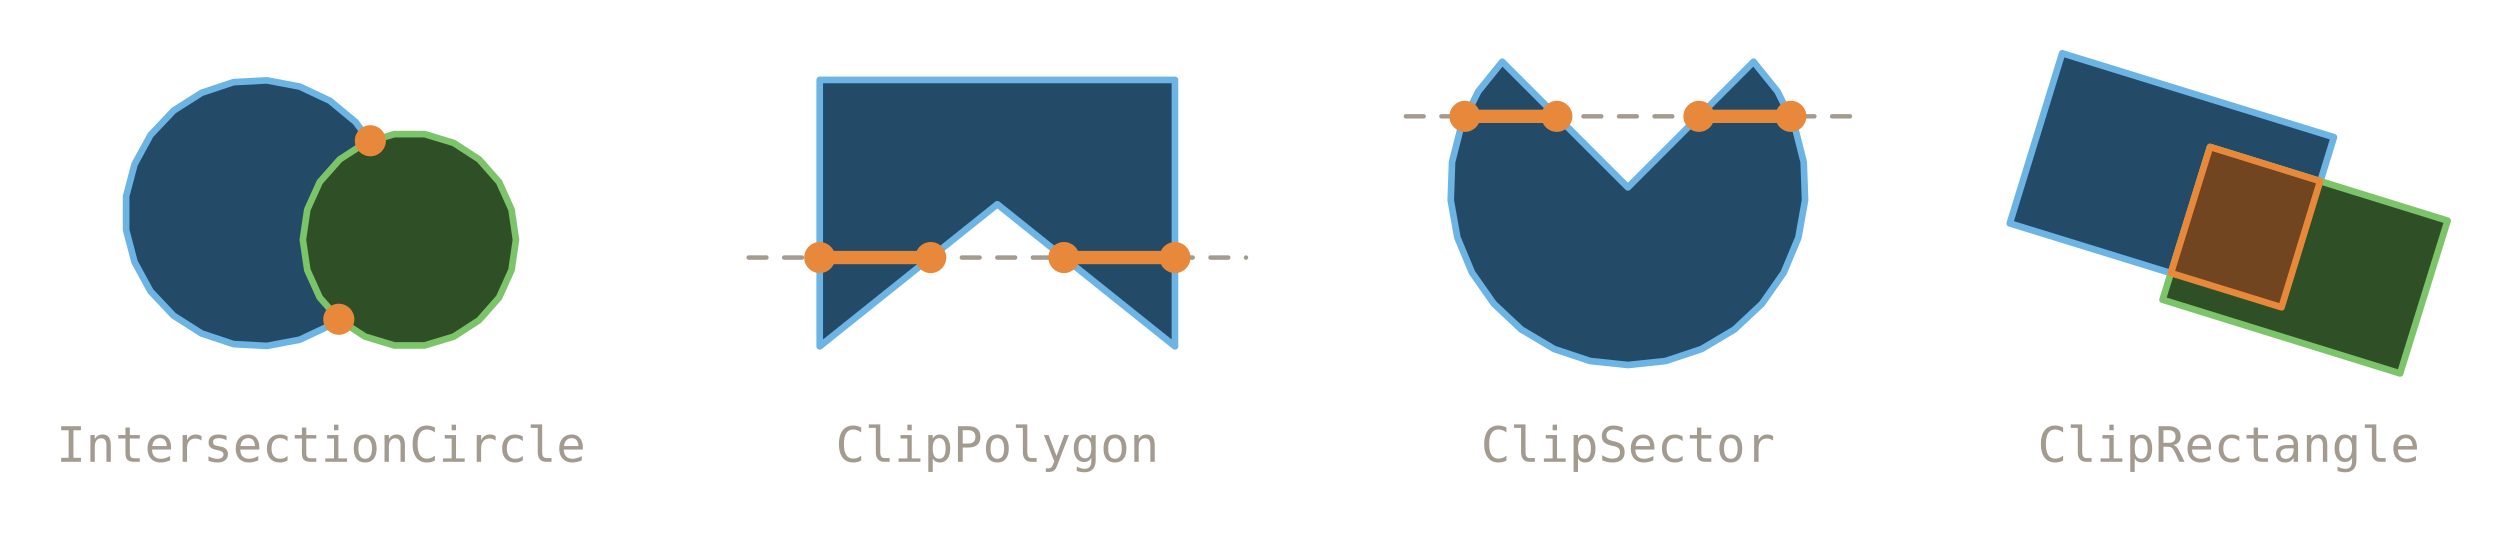
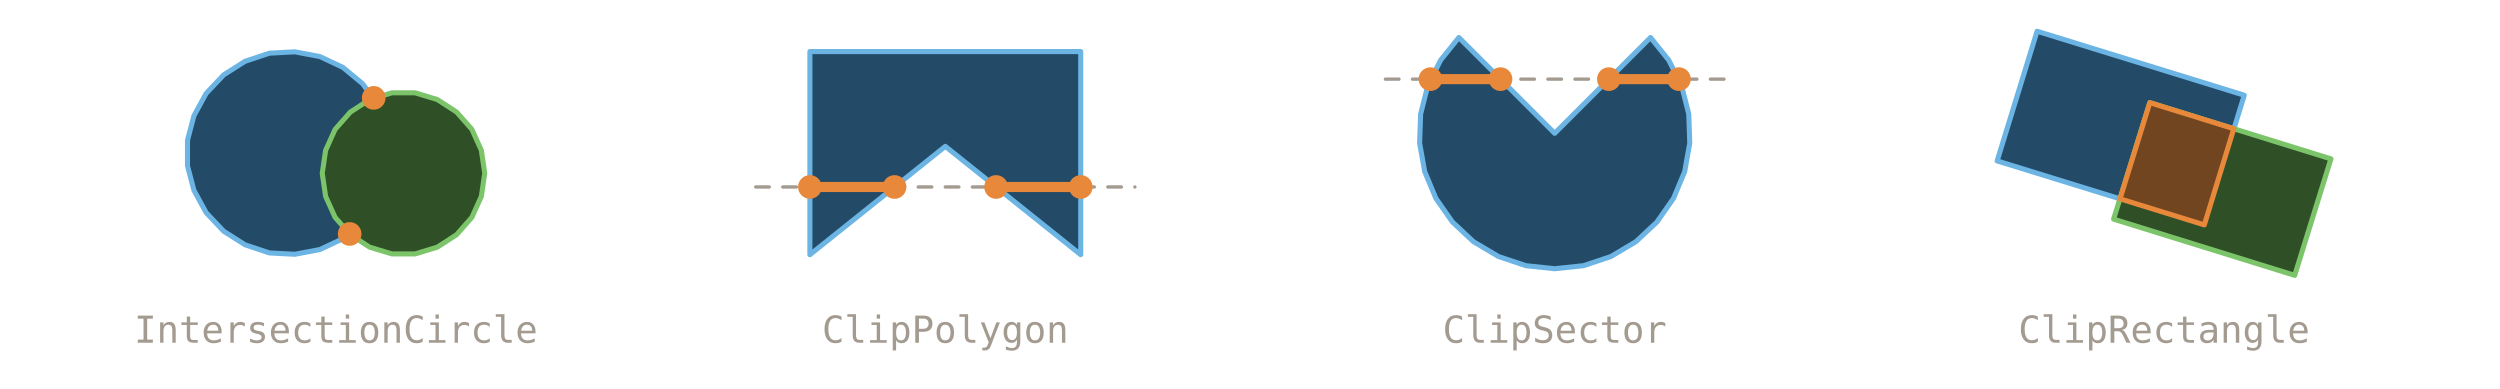
- <svg xmlns="http://www.w3.org/2000/svg" width="563" height="120" viewBox="0 0 563 120" role="img">
-   <g transform="translate(72.2 48.0)">
+ <svg xmlns="http://www.w3.org/2000/svg" width="960" height="149" viewBox="0 0 960 149" role="img">
+   <g transform="translate(72.0 19.9) scale(1.3) translate(43.8 29.9)">
    <polygon points="16.0,0.0 15.1,7.5 12.3,14.5 7.9,20.5 2.1,25.3 -4.7,28.5 -12.1,29.9 -19.6,29.5 -26.8,27.1 -33.1,23.1 -38.3,17.6 -41.9,11.0 -43.8,3.8 -43.8,-3.8 -41.9,-11.0 -38.3,-17.6 -33.1,-23.1 -26.8,-27.1 -19.6,-29.5 -12.1,-29.9 -4.7,-28.5 2.1,-25.3 7.9,-20.5 12.3,-14.5 15.1,-7.5" fill="#234a66" stroke="#6bb4e3" stroke-width="1.5" stroke-linejoin="round" />
    <polygon points="44.0,6.0 43.0,12.8 40.2,19.0 35.7,24.1 30.0,27.8 23.4,29.8 16.6,29.8 10.0,27.8 4.3,24.1 -0.2,19.0 -3.0,12.8 -4.0,6.0 -3.0,-0.8 -0.2,-7.0 4.3,-12.1 10.0,-15.8 16.6,-17.8 23.4,-17.8 30.0,-15.8 35.7,-12.1 40.2,-7.0 43.0,-0.8" fill="#2f4f27" stroke="#7cc46a" stroke-width="1.5" stroke-linejoin="round" />
    <circle cx="4.1" cy="23.9" r="3.5" fill="#e8883a" />
    <circle cx="11.2" cy="-16.3" r="3.5" fill="#e8883a" />
  </g>
-   <text x="72.3" y="104.0" font-family="ui-monospace, SFMono-Regular, Menlo, Consolas, monospace" font-size="11" text-anchor="middle" fill="#a39a90">IntersectionCircle</text>
-   <g transform="translate(224.6 48.0)">
+   <text x="129.0" y="131.6" font-family="ui-monospace, SFMono-Regular, Menlo, Consolas, monospace" font-size="14.3" text-anchor="middle" fill="#a39a90">IntersectionCircle</text>
+   <g transform="translate(290.2 19.8) scale(1.3) translate(56.0 30.0)">
    <polygon points="-40.0,-30.0 40.0,-30.0 40.0,30.0 0.0,-2.0 -40.0,30.0" fill="#234a66" stroke="#6bb4e3" stroke-width="1.5" stroke-linejoin="round" />
    <line x1="-56.0" y1="10.0" x2="56.0" y2="10.0" stroke="#a39a90" stroke-width="1" stroke-dasharray="4 4" stroke-linecap="round" />
    <line x1="-40.0" y1="10.0" x2="-15.0" y2="10.0" stroke="#e8883a" stroke-width="3" stroke-linecap="round" />
    <line x1="15.0" y1="10.0" x2="40.0" y2="10.0" stroke="#e8883a" stroke-width="3" stroke-linecap="round" />
    <circle cx="-40.0" cy="10.0" r="3.5" fill="#e8883a" />
    <circle cx="-15.0" cy="10.0" r="3.5" fill="#e8883a" />
    <circle cx="15.0" cy="10.0" r="3.5" fill="#e8883a" />
    <circle cx="40.0" cy="10.0" r="3.5" fill="#e8883a" />
  </g>
-   <text x="224.6" y="104.0" font-family="ui-monospace, SFMono-Regular, Menlo, Consolas, monospace" font-size="11" text-anchor="middle" fill="#a39a90">ClipPolygon</text>
-   <g transform="translate(366.6 42.2)">
+   <text x="363.0" y="131.6" font-family="ui-monospace, SFMono-Regular, Menlo, Consolas, monospace" font-size="14.3" text-anchor="middle" fill="#a39a90">ClipPolygon</text>
+   <g transform="translate(532.0 14.4) scale(1.3) translate(50.0 28.3)">
    <polygon points="0.0,0.0 28.3,-28.3 33.7,-21.6 37.5,-14.0 39.6,-5.7 39.9,2.9 38.4,11.3 35.1,19.2 30.2,26.2 24.0,32.0 16.6,36.4 8.5,39.1 0.0,40.0 -8.5,39.1 -16.6,36.4 -24.0,32.0 -30.2,26.2 -35.1,19.2 -38.4,11.3 -39.9,2.9 -39.6,-5.7 -37.5,-14.0 -33.7,-21.6 -28.3,-28.3" fill="#234a66" stroke="#6bb4e3" stroke-width="1.5" stroke-linejoin="round" />
    <line x1="-50.0" y1="-16.0" x2="50.0" y2="-16.0" stroke="#a39a90" stroke-width="1" stroke-dasharray="4 4" stroke-linecap="round" />
    <line x1="-36.7" y1="-16.0" x2="-16.0" y2="-16.0" stroke="#e8883a" stroke-width="3" stroke-linecap="round" />
    <line x1="16.0" y1="-16.0" x2="36.7" y2="-16.0" stroke="#e8883a" stroke-width="3" stroke-linecap="round" />
    <circle cx="-36.7" cy="-16.0" r="3.5" fill="#e8883a" />
    <circle cx="-16.0" cy="-16.0" r="3.5" fill="#e8883a" />
    <circle cx="16.0" cy="-16.0" r="3.5" fill="#e8883a" />
    <circle cx="36.7" cy="-16.0" r="3.5" fill="#e8883a" />
  </g>
-   <text x="366.6" y="104.0" font-family="ui-monospace, SFMono-Regular, Menlo, Consolas, monospace" font-size="11" text-anchor="middle" fill="#a39a90">ClipSector</text>
-   <g transform="translate(501.1 46.6)">
+   <text x="597.0" y="131.6" font-family="ui-monospace, SFMono-Regular, Menlo, Consolas, monospace" font-size="14.3" text-anchor="middle" fill="#a39a90">ClipSector</text>
+   <g transform="translate(766.9 12.0) scale(1.3) translate(48.5 34.6)">
    <polygon points="-36.7,-34.6 24.5,-15.7 12.7,22.6 -48.5,3.7" fill="#234a66" stroke="#6bb4e3" stroke-width="1.5" stroke-linejoin="round" />
    <polygon points="-3.4,-13.5 50.1,3.1 39.4,37.5 -14.1,20.9" fill="#2f4f27" stroke="#7cc46a" stroke-width="1.5" stroke-linejoin="round" />
    <polygon points="-3.4,-13.5 21.4,-5.8 12.7,22.6 -12.2,14.9" fill="#70451f" stroke="#e8883a" stroke-width="1.5" stroke-linejoin="round" />
  </g>
-   <text x="501.9" y="104.0" font-family="ui-monospace, SFMono-Regular, Menlo, Consolas, monospace" font-size="11" text-anchor="middle" fill="#a39a90">ClipRectangle</text>
+   <text x="831.0" y="131.6" font-family="ui-monospace, SFMono-Regular, Menlo, Consolas, monospace" font-size="14.3" text-anchor="middle" fill="#a39a90">ClipRectangle</text>
</svg>
